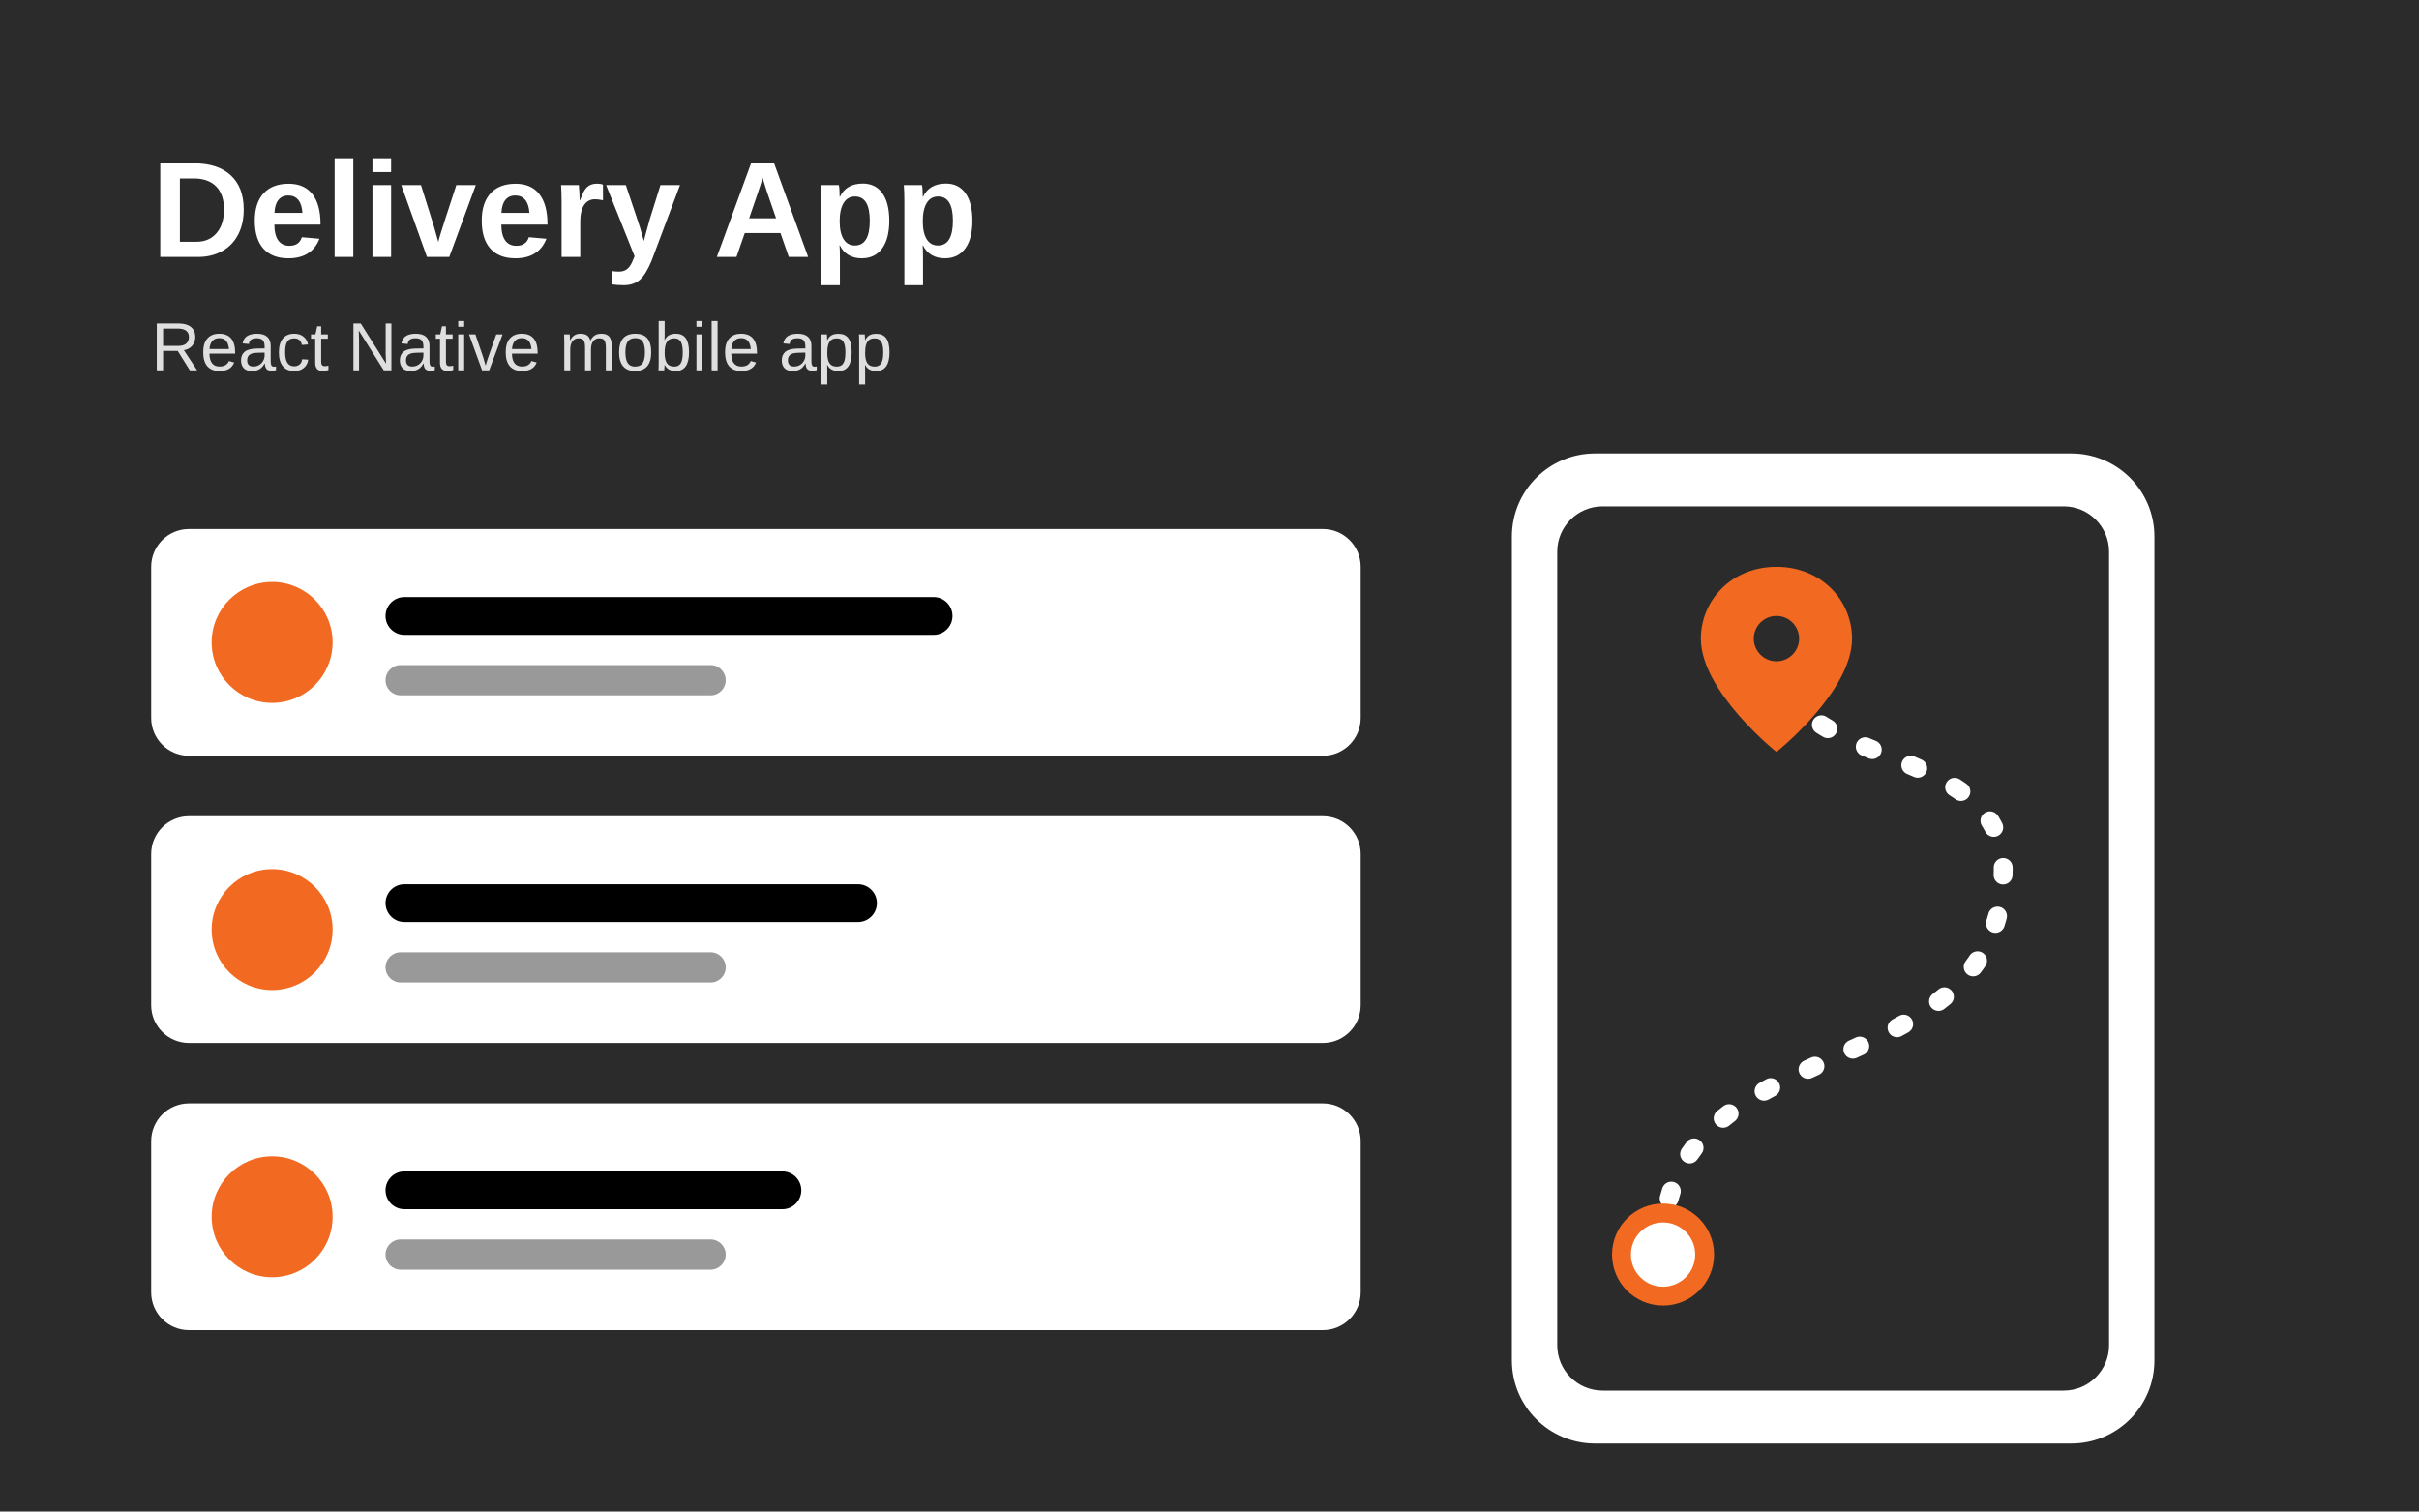
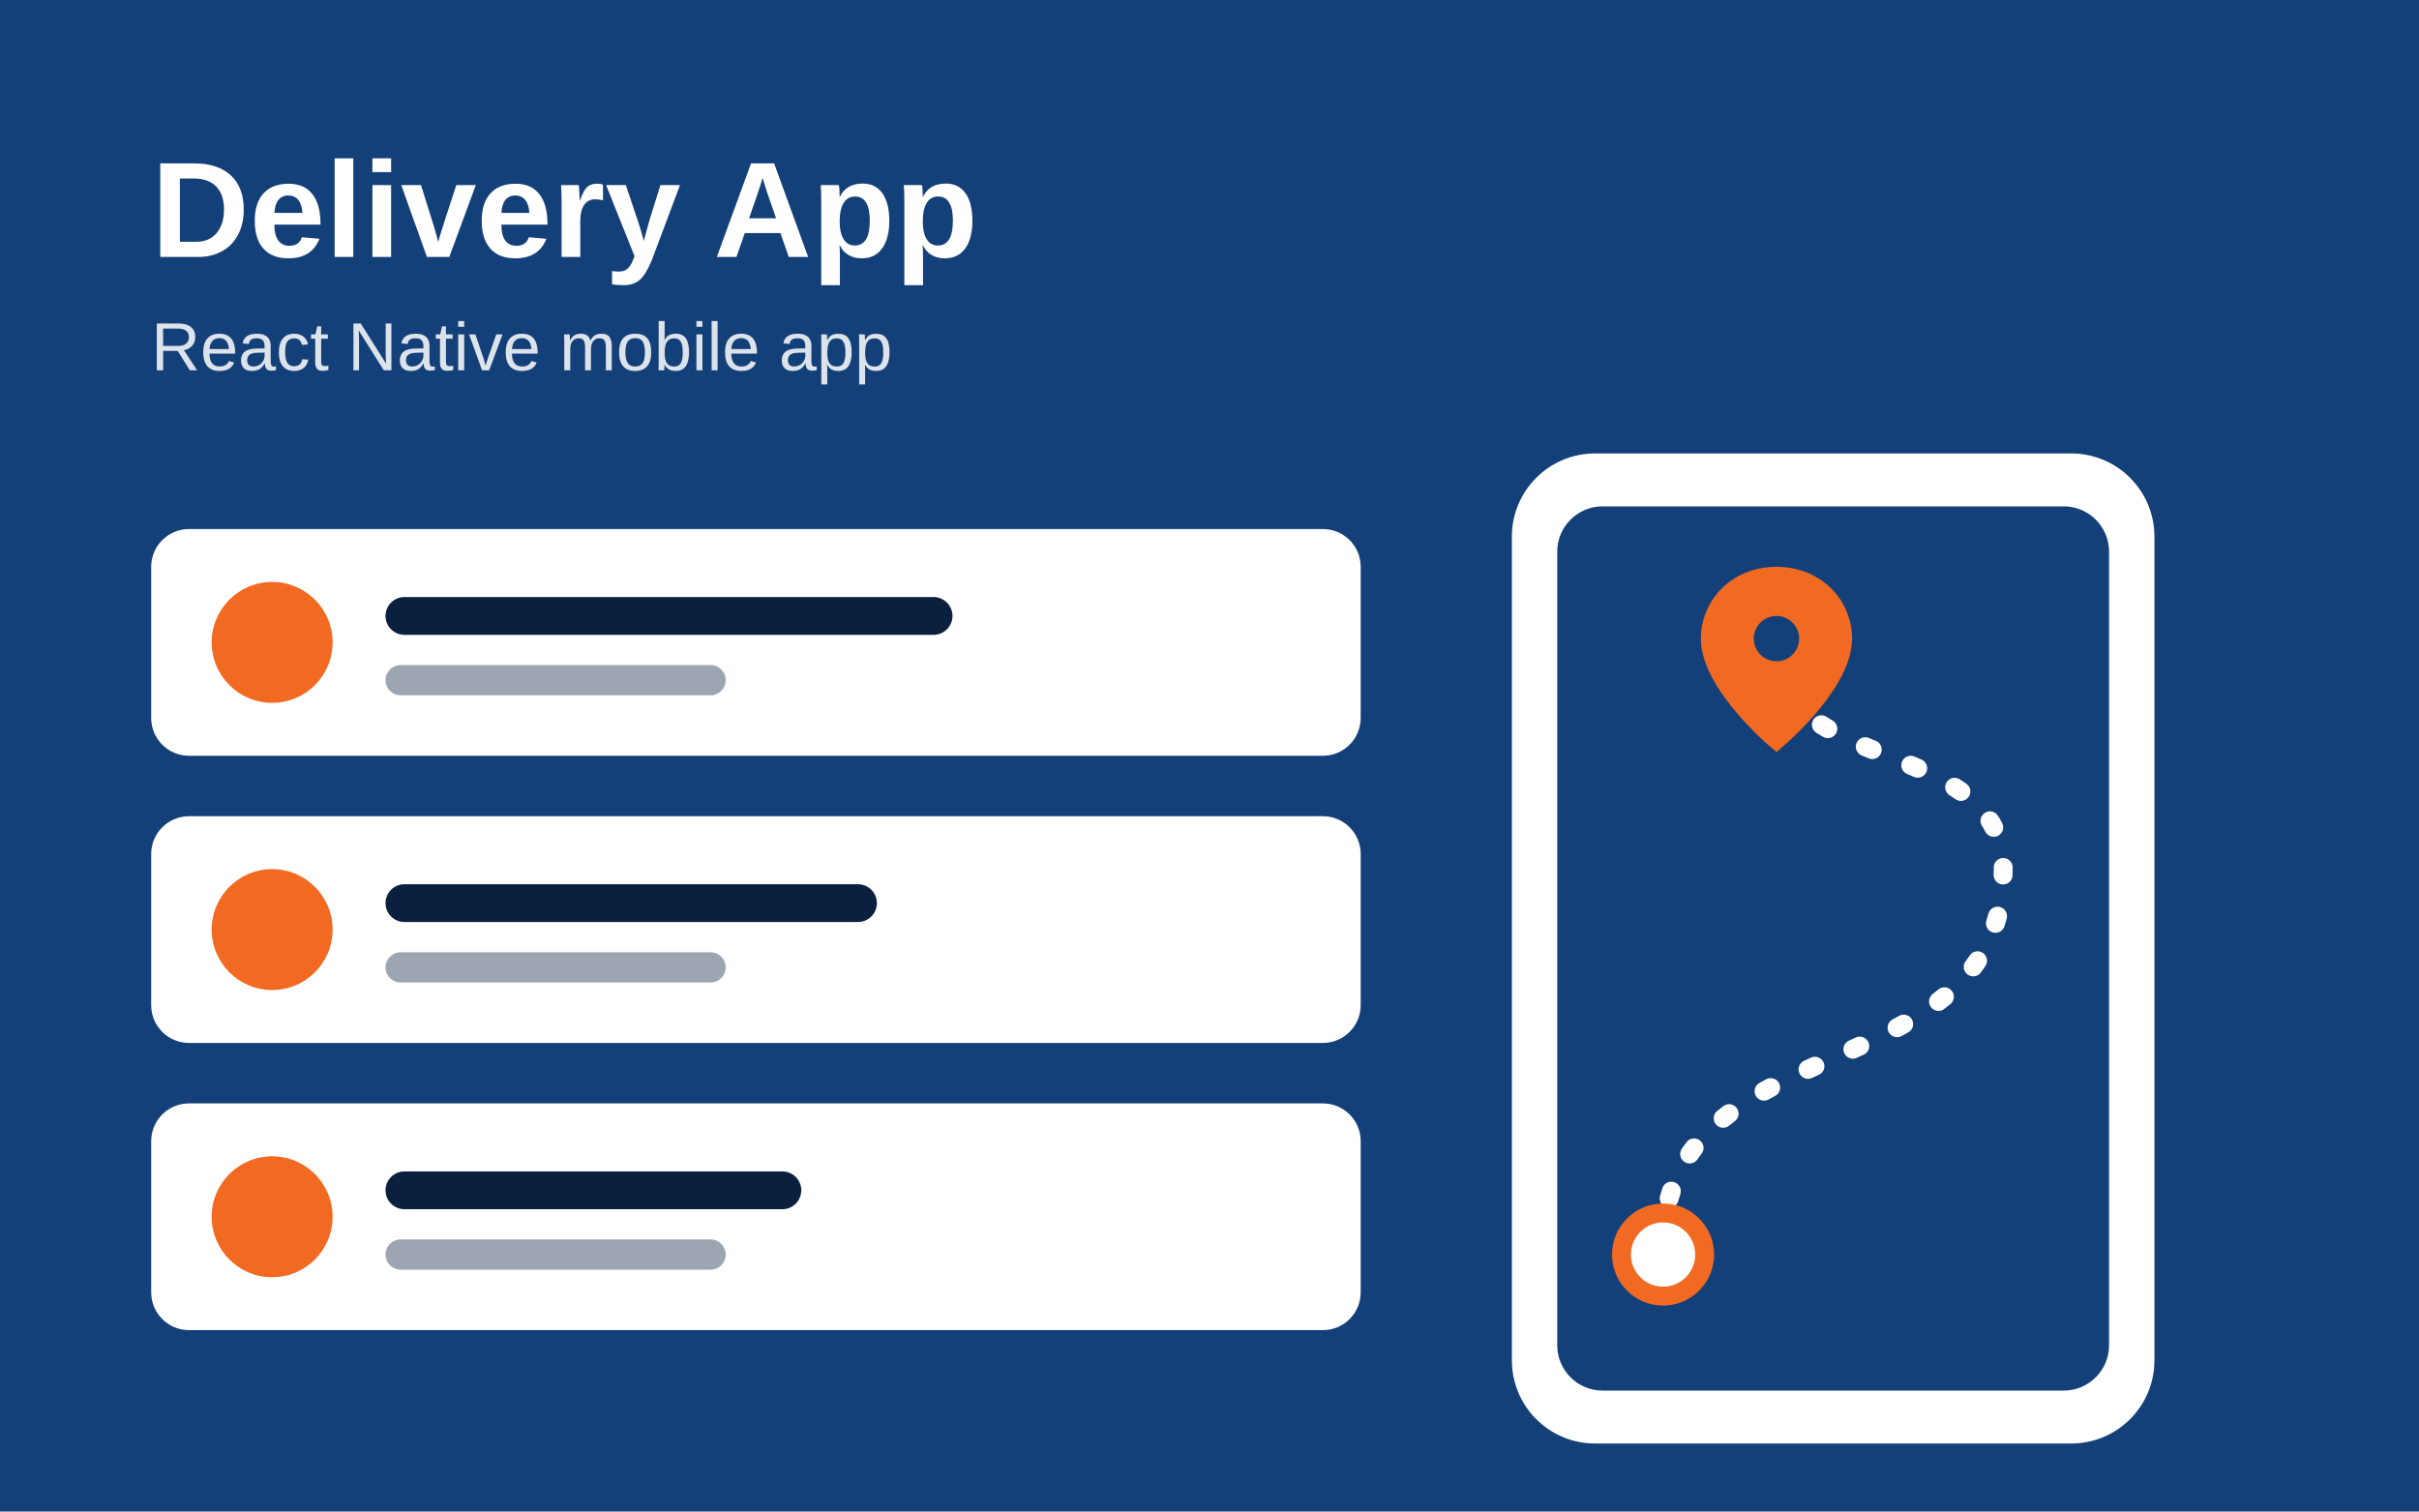
<svg xmlns="http://www.w3.org/2000/svg" viewBox="0 0 640 400">
-   <rect width="640" height="400" fill="#2B2B2B" />
+   <rect width="640" height="400" fill="#14407A" />
  <text x="40" y="68" font-family="Arial, sans-serif" font-weight="700" font-size="36" fill="#FFFFFF">Delivery App</text>
  <text x="40" y="98" font-family="Arial, sans-serif" font-size="18" fill="#FFFFFF" opacity="0.85">React Native mobile app</text>
  <rect x="400" y="120" width="170" height="262" rx="22" fill="#FFFFFF" />
-   <rect x="412" y="134" width="146" height="234" rx="12" fill="#2B2B2B" />
+   <rect x="412" y="134" width="146" height="234" rx="12" fill="#14407A" />
  <path d="M440 330 C440 270 530 290 530 230 C530 195 470 205 470 172" fill="none" stroke="#FFFFFF" stroke-width="5" stroke-dasharray="2 11" stroke-linecap="round" />
  <circle cx="440" cy="332" r="11" fill="#FFFFFF" stroke="#F26A21" stroke-width="5" />
  <path d="M470 150c-12 0-20 9-20 19 0 14 20 30 20 30s20-16 20-30c0-10-8-19-20-19z" fill="#F26A21" />
-   <circle cx="470" cy="169" r="6" fill="#2B2B2B" />
+   <circle cx="470" cy="169" r="6" fill="#14407A" />
  <rect x="40" y="140" width="320" height="60" rx="10" fill="#FFFFFF" />
  <circle cx="72" cy="170" r="16" fill="#F26A21" />
-   <rect x="102" y="158" width="150" height="10" rx="5" fill="#000000" />
-   <rect x="102" y="176" width="90" height="8" rx="4" fill="#000000" opacity="0.4" />
+   <rect x="102" y="158" width="150" height="10" rx="5" fill="#0B1F3F" />
+   <rect x="102" y="176" width="90" height="8" rx="4" fill="#0B1F3F" opacity="0.4" />
  <rect x="40" y="216" width="320" height="60" rx="10" fill="#FFFFFF" />
  <circle cx="72" cy="246" r="16" fill="#F26A21" />
-   <rect x="102" y="234" width="130" height="10" rx="5" fill="#000000" />
-   <rect x="102" y="252" width="90" height="8" rx="4" fill="#000000" opacity="0.4" />
+   <rect x="102" y="234" width="130" height="10" rx="5" fill="#0B1F3F" />
+   <rect x="102" y="252" width="90" height="8" rx="4" fill="#0B1F3F" opacity="0.4" />
  <rect x="40" y="292" width="320" height="60" rx="10" fill="#FFFFFF" />
  <circle cx="72" cy="322" r="16" fill="#F26A21" />
-   <rect x="102" y="310" width="110" height="10" rx="5" fill="#000000" />
-   <rect x="102" y="328" width="90" height="8" rx="4" fill="#000000" opacity="0.4" />
+   <rect x="102" y="310" width="110" height="10" rx="5" fill="#0B1F3F" />
+   <rect x="102" y="328" width="90" height="8" rx="4" fill="#0B1F3F" opacity="0.4" />
</svg>
